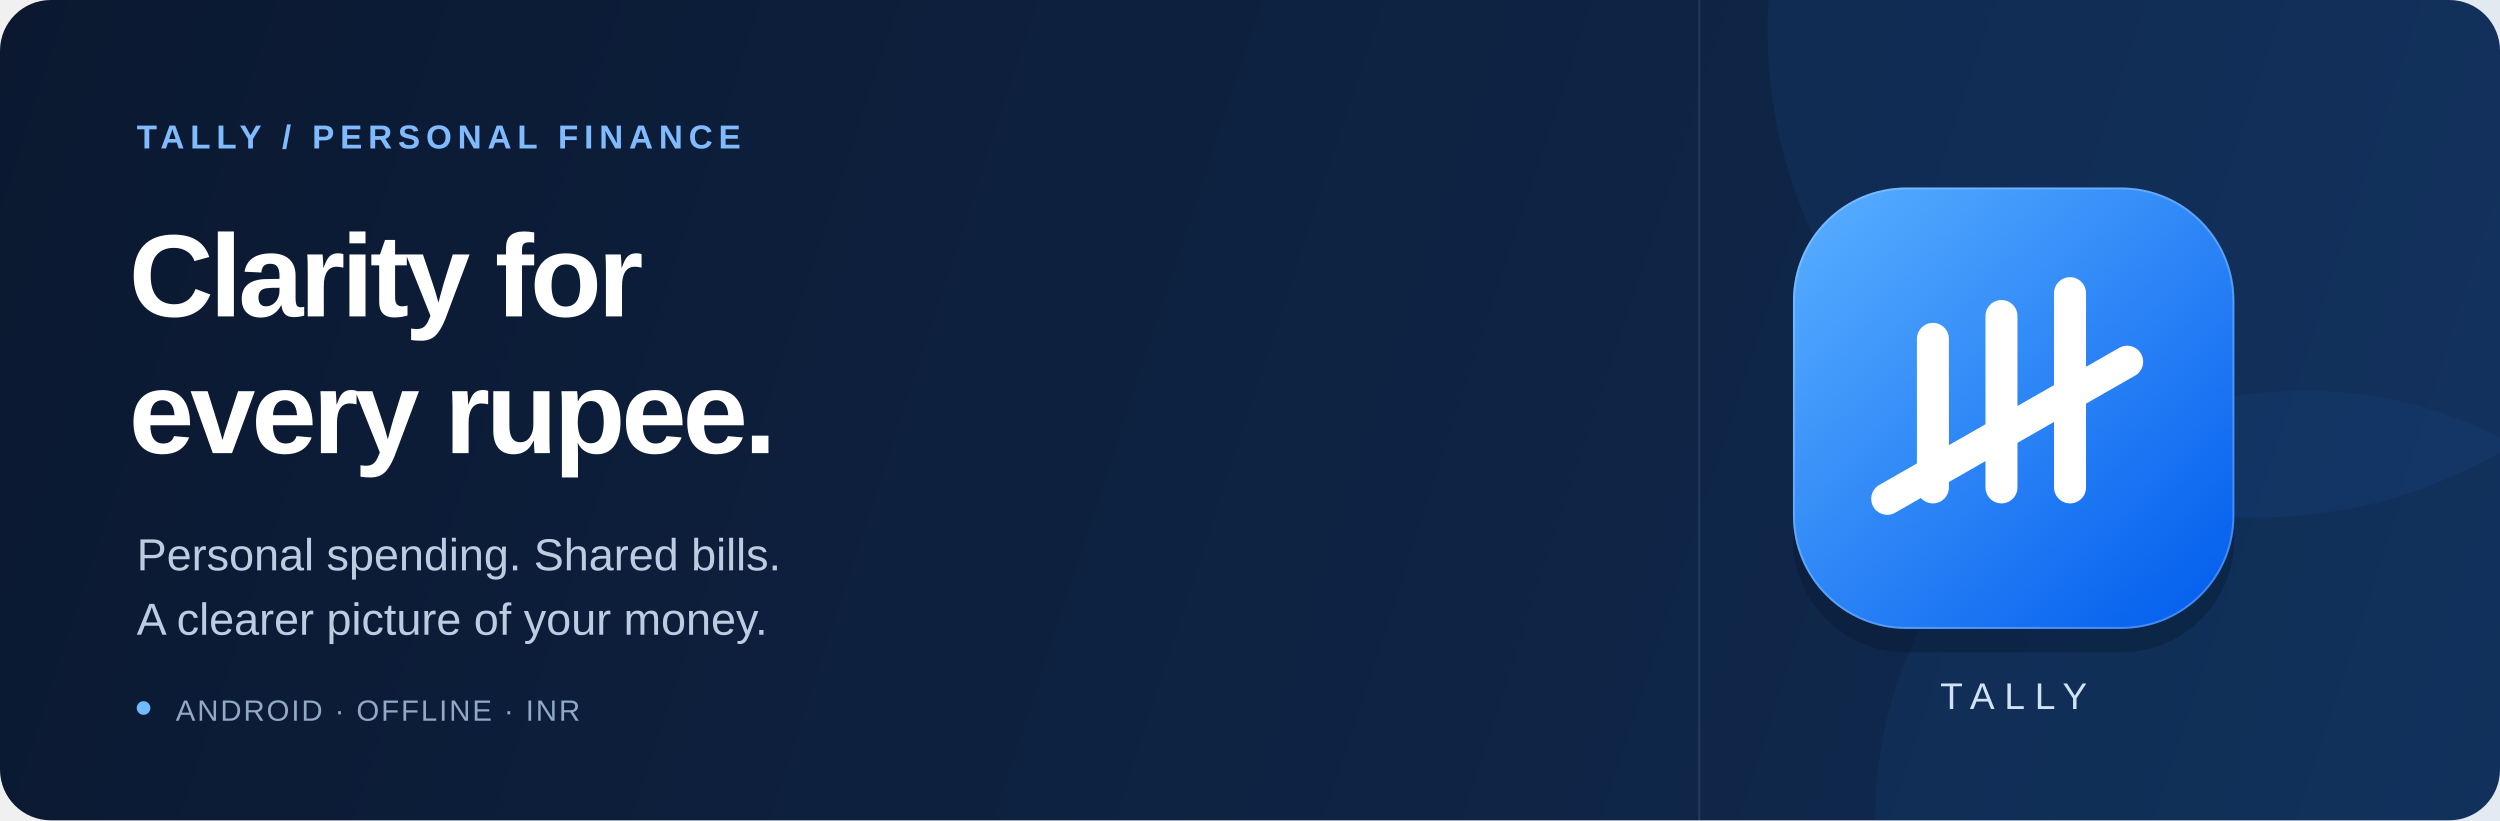
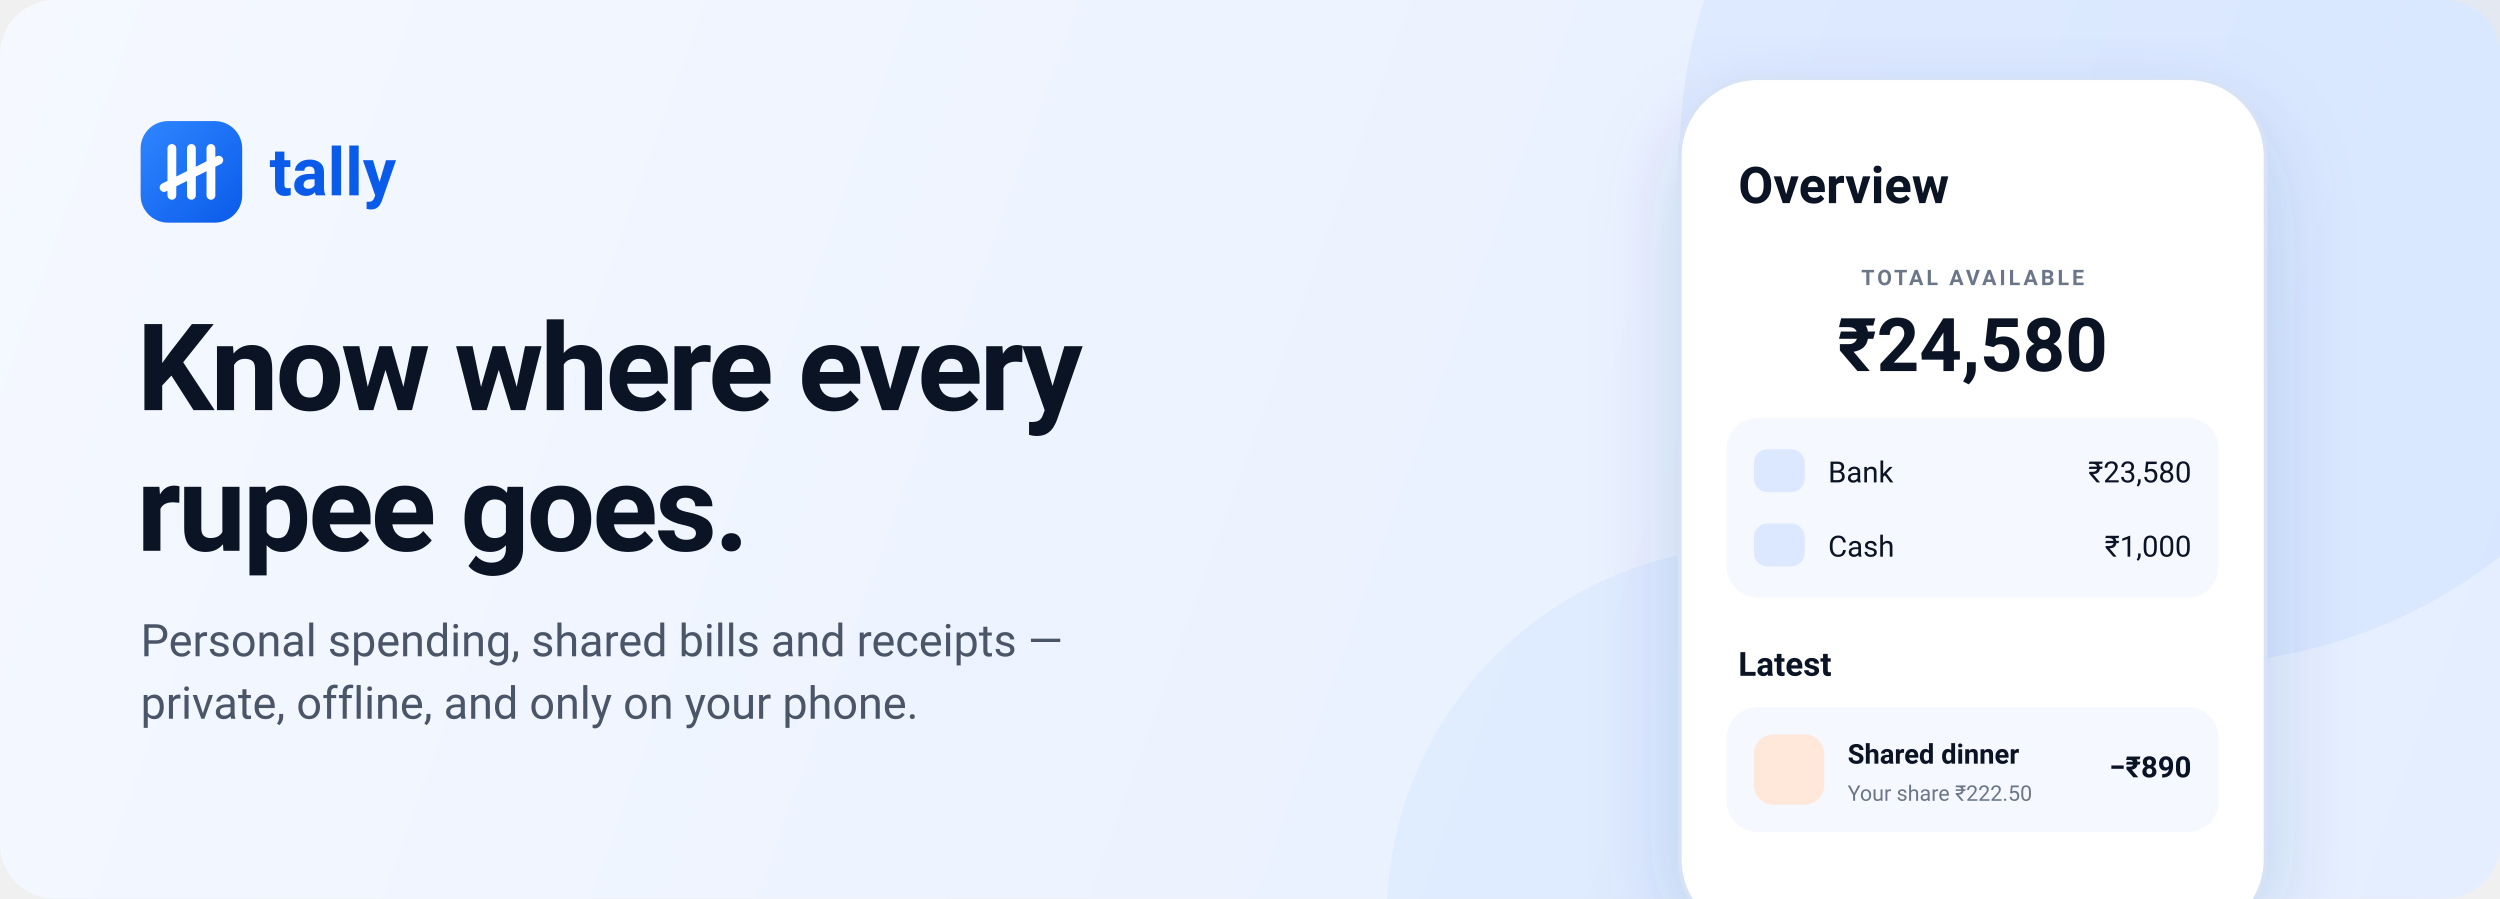
- <svg xmlns="http://www.w3.org/2000/svg" width="1280" height="420" viewBox="0 0 1280 420" role="img" aria-labelledby="title description">
+ <svg xmlns="http://www.w3.org/2000/svg" width="1280" height="460" viewBox="0 0 1280 460" role="img" aria-labelledby="title description">
  <defs>
-     <linearGradient id="background" x1="0" y1="0" x2="1280" y2="420" gradientUnits="userSpaceOnUse">
-       <stop stop-color="#0B1830" />
-       <stop offset="1" stop-color="#102C52" />
+     <linearGradient id="bg" x1="0" y1="0" x2="1280" y2="460" gradientUnits="userSpaceOnUse">
+       <stop stop-color="#F5F8FF" />
+       <stop offset="1" stop-color="#E4EEFF" />
    </linearGradient>
-     <linearGradient id="blue" x1="930" y1="100" x2="1130" y2="310" gradientUnits="userSpaceOnUse">
-       <stop stop-color="#57ADFF" />
-       <stop offset="1" stop-color="#0560EE" />
+     <linearGradient id="brand" x1="0" y1="0" x2="1" y2="1">
+       <stop stop-color="#2F86FF" />
+       <stop offset="1" stop-color="#0A5BEA" />
    </linearGradient>
+     <filter id="shadow" x="-20%" y="-20%" width="140%" height="140%">
+       <feDropShadow dx="0" dy="18" stdDeviation="22" flood-color="#0A3D99" flood-opacity=".18" />
+     </filter>
  </defs>
-   <rect width="1280" height="420" rx="26" fill="url(#background)" />
-   <circle cx="1155" cy="15" r="250" fill="#2787FF" opacity=".07" />
-   <circle cx="1180" cy="420" r="220" fill="#2787FF" opacity=".06" />
-   <path d="M870 0V420" stroke="#B1D5FF" opacity=".12" />
-   <text x="70" y="76" fill="#80BBFF" font-family="Arial, sans-serif" font-size="17" font-weight="700" letter-spacing="3">TALLY / PERSONAL FINANCE</text>
-   <text x="66" y="162" fill="#FFFFFF" font-family="Arial, sans-serif" font-size="60" font-weight="700" letter-spacing="-2">Clarity for</text>
-   <text x="66" y="232" fill="#FFFFFF" font-family="Arial, sans-serif" font-size="60" font-weight="700" letter-spacing="-2">every rupee.</text>
-   <text x="70" y="292" fill="#BDCCE0" font-family="Arial, sans-serif" font-size="23">Personal spending. Shared bills.</text>
-   <text x="70" y="325" fill="#BDCCE0" font-family="Arial, sans-serif" font-size="23">A clearer picture of your money.</text>
-   <rect x="70" y="359" width="7" height="7" rx="3.5" fill="#71BAFF" />
-   <text x="90" y="369" fill="#91A9C6" font-family="Arial, sans-serif" font-size="15" letter-spacing="1">ANDROID · OFFLINE · INR</text>
-   <rect x="918" y="108" width="226" height="226" rx="58" fill="#05132C" opacity=".35" />
-   <rect x="918" y="96" width="226" height="226" rx="58" fill="url(#blue)" />
-   <rect x="918.5" y="96.5" width="225" height="225" rx="57.5" fill="none" stroke="#BCE1FF" opacity=".32" />
-   <g transform="translate(937 115) scale(5.85)" fill="none" stroke="#FFF" stroke-width="2.8" stroke-linecap="round">
-     <path d="M9 10V23M15 8V23M21 6V23M5 24L26 12" />
+   <rect width="1280" height="460" rx="28" fill="url(#bg)" />
+   <circle cx="1120" cy="80" r="260" fill="#0A66FF" opacity=".06" />
+   <circle cx="900" cy="470" r="190" fill="#0A66FF" opacity=".05" />
+   <rect x="72" y="62" width="52" height="52" rx="14" fill="url(#brand)" />
+   <path d="M88 76v24M98 76v24M108 76v24M84 96l28-14" stroke="#fff" stroke-width="4.5" stroke-linecap="round" />
+   <text x="138" y="100" fill="#0A5BEA" font-family="Segoe UI, Roboto, Arial, sans-serif" font-size="34" font-weight="700">tally</text>
+   <text x="70" y="210" fill="#0B1424" font-family="Segoe UI, Roboto, Arial, sans-serif" font-size="62" font-weight="700" letter-spacing="-1.5">Know where every</text>
+   <text x="70" y="282" fill="#0B1424" font-family="Segoe UI, Roboto, Arial, sans-serif" font-size="62" font-weight="700" letter-spacing="-1.5">rupee goes.</text>
+   <text x="72" y="336" fill="#4A5568" font-family="Segoe UI, Roboto, Arial, sans-serif" font-size="23">Personal spending, shared bills and receipts —</text>
+   <text x="72" y="368" fill="#4A5568" font-family="Segoe UI, Roboto, Arial, sans-serif" font-size="23">private, offline, and only on your phone.</text>
+   <g filter="url(#shadow)">
+     <rect x="860" y="40" width="300" height="440" rx="40" fill="#FFFFFF" />
  </g>
-   <text x="1031" y="363" text-anchor="middle" fill="#D1E2F7" font-family="Arial, sans-serif" font-size="19" letter-spacing="5">TALLY</text>
+   <rect x="860" y="40" width="300" height="440" rx="40" fill="none" stroke="#D6E2F5" stroke-width="2" />
+   <text x="890" y="104" fill="#0B1424" font-family="Segoe UI, Roboto, Arial, sans-serif" font-size="26" font-weight="700">Overview</text>
+   <text x="1010" y="146" fill="#6B7689" font-family="Segoe UI, Roboto, Arial, sans-serif" font-size="11" font-weight="600" letter-spacing="1.5" text-anchor="middle">TOTAL AVAILABLE</text>
+   <text x="1010" y="190" fill="#0B1424" font-family="Segoe UI, Roboto, Arial, sans-serif" font-size="38" font-weight="700" text-anchor="middle">₹24,580</text>
+   <rect x="884" y="214" width="252" height="92" rx="16" fill="#F5F8FF" />
+   <rect x="898" y="230" width="26" height="22" rx="7" fill="#DCE8FF" />
+   <text x="936" y="247" fill="#0B1424" font-family="Segoe UI, Roboto, Arial, sans-serif" font-size="15">Bank</text>
+   <text x="1122" y="247" fill="#0B1424" font-family="Segoe UI, Roboto, Arial, sans-serif" font-size="15" text-anchor="end">₹23,580</text>
+   <rect x="898" y="268" width="26" height="22" rx="7" fill="#DCE8FF" />
+   <text x="936" y="285" fill="#0B1424" font-family="Segoe UI, Roboto, Arial, sans-serif" font-size="15">Cash</text>
+   <text x="1122" y="285" fill="#0B1424" font-family="Segoe UI, Roboto, Arial, sans-serif" font-size="15" text-anchor="end">₹1,000</text>
+   <text x="890" y="346" fill="#0B1424" font-family="Segoe UI, Roboto, Arial, sans-serif" font-size="17" font-weight="700">Latest</text>
+   <rect x="884" y="362" width="252" height="64" rx="16" fill="#F5F8FF" />
+   <rect x="898" y="376" width="36" height="36" rx="10" fill="#FFE7DA" />
+   <text x="946" y="391" fill="#0B1424" font-family="Segoe UI, Roboto, Arial, sans-serif" font-size="14" font-weight="600">Shared dinner</text>
+   <text x="946" y="410" fill="#6B7689" font-family="Segoe UI, Roboto, Arial, sans-serif" font-size="11">Your share ₹222.50</text>
+   <text x="1122" y="398" fill="#0B1424" font-family="Segoe UI, Roboto, Arial, sans-serif" font-size="15" font-weight="600" text-anchor="end">−₹890</text>
</svg>
